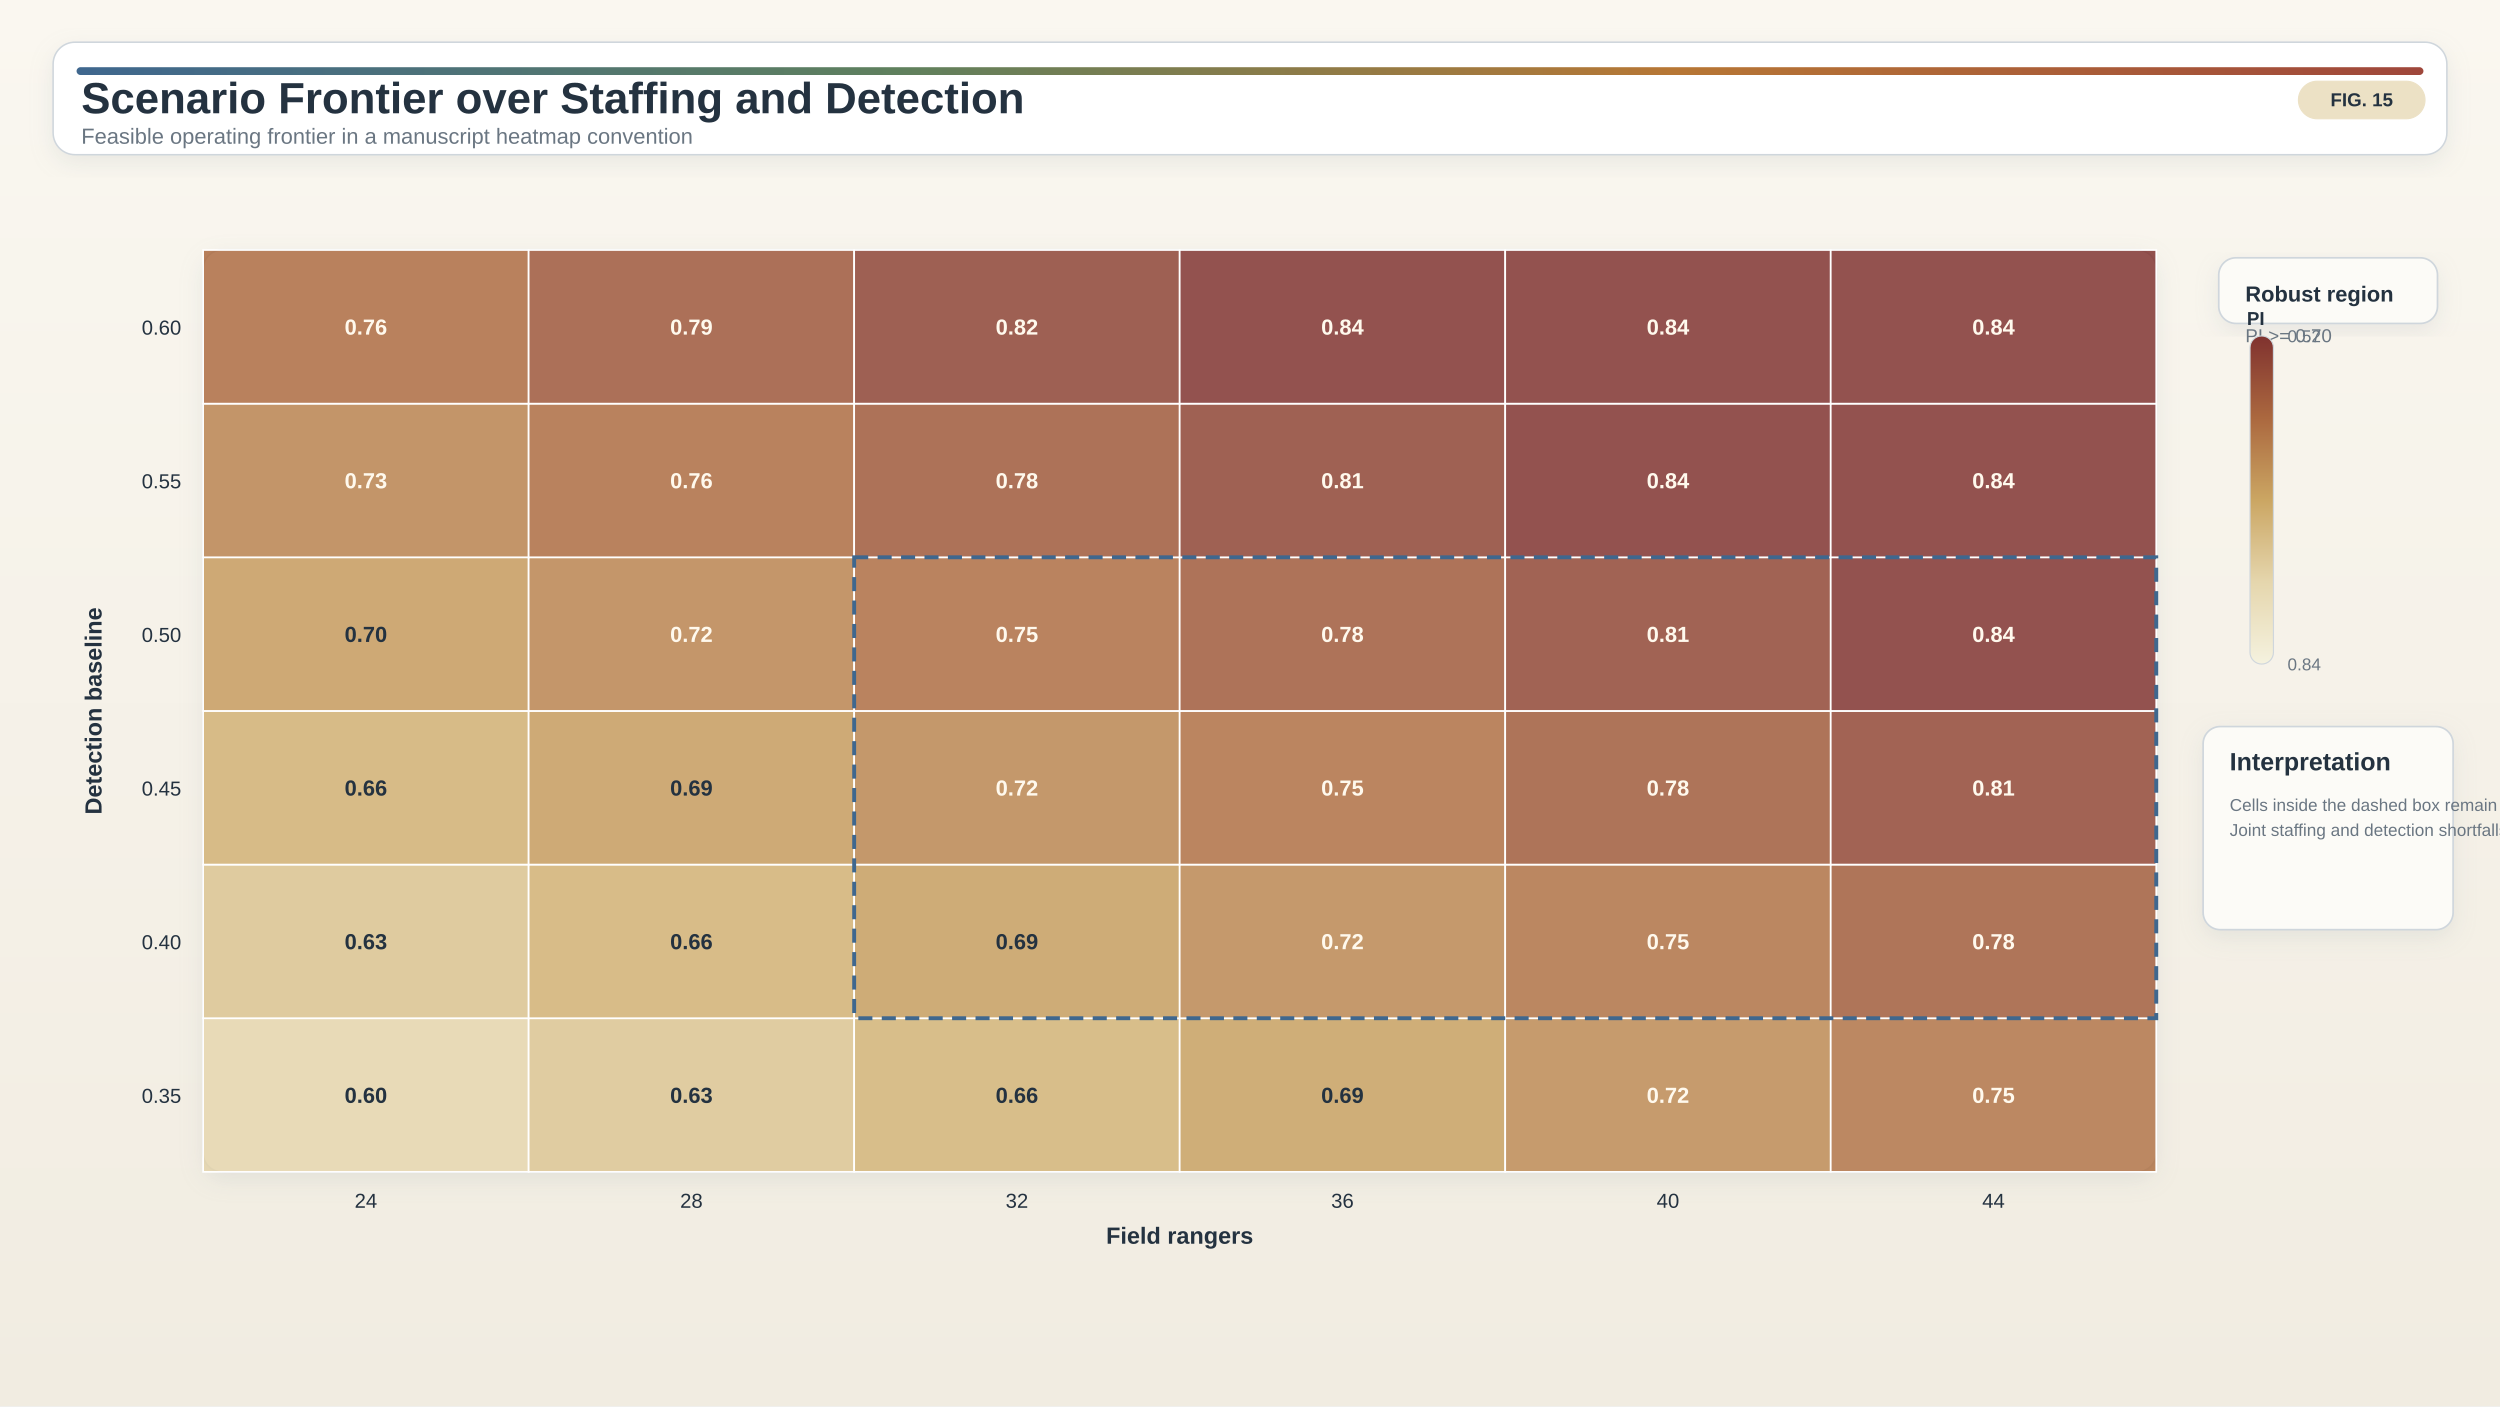
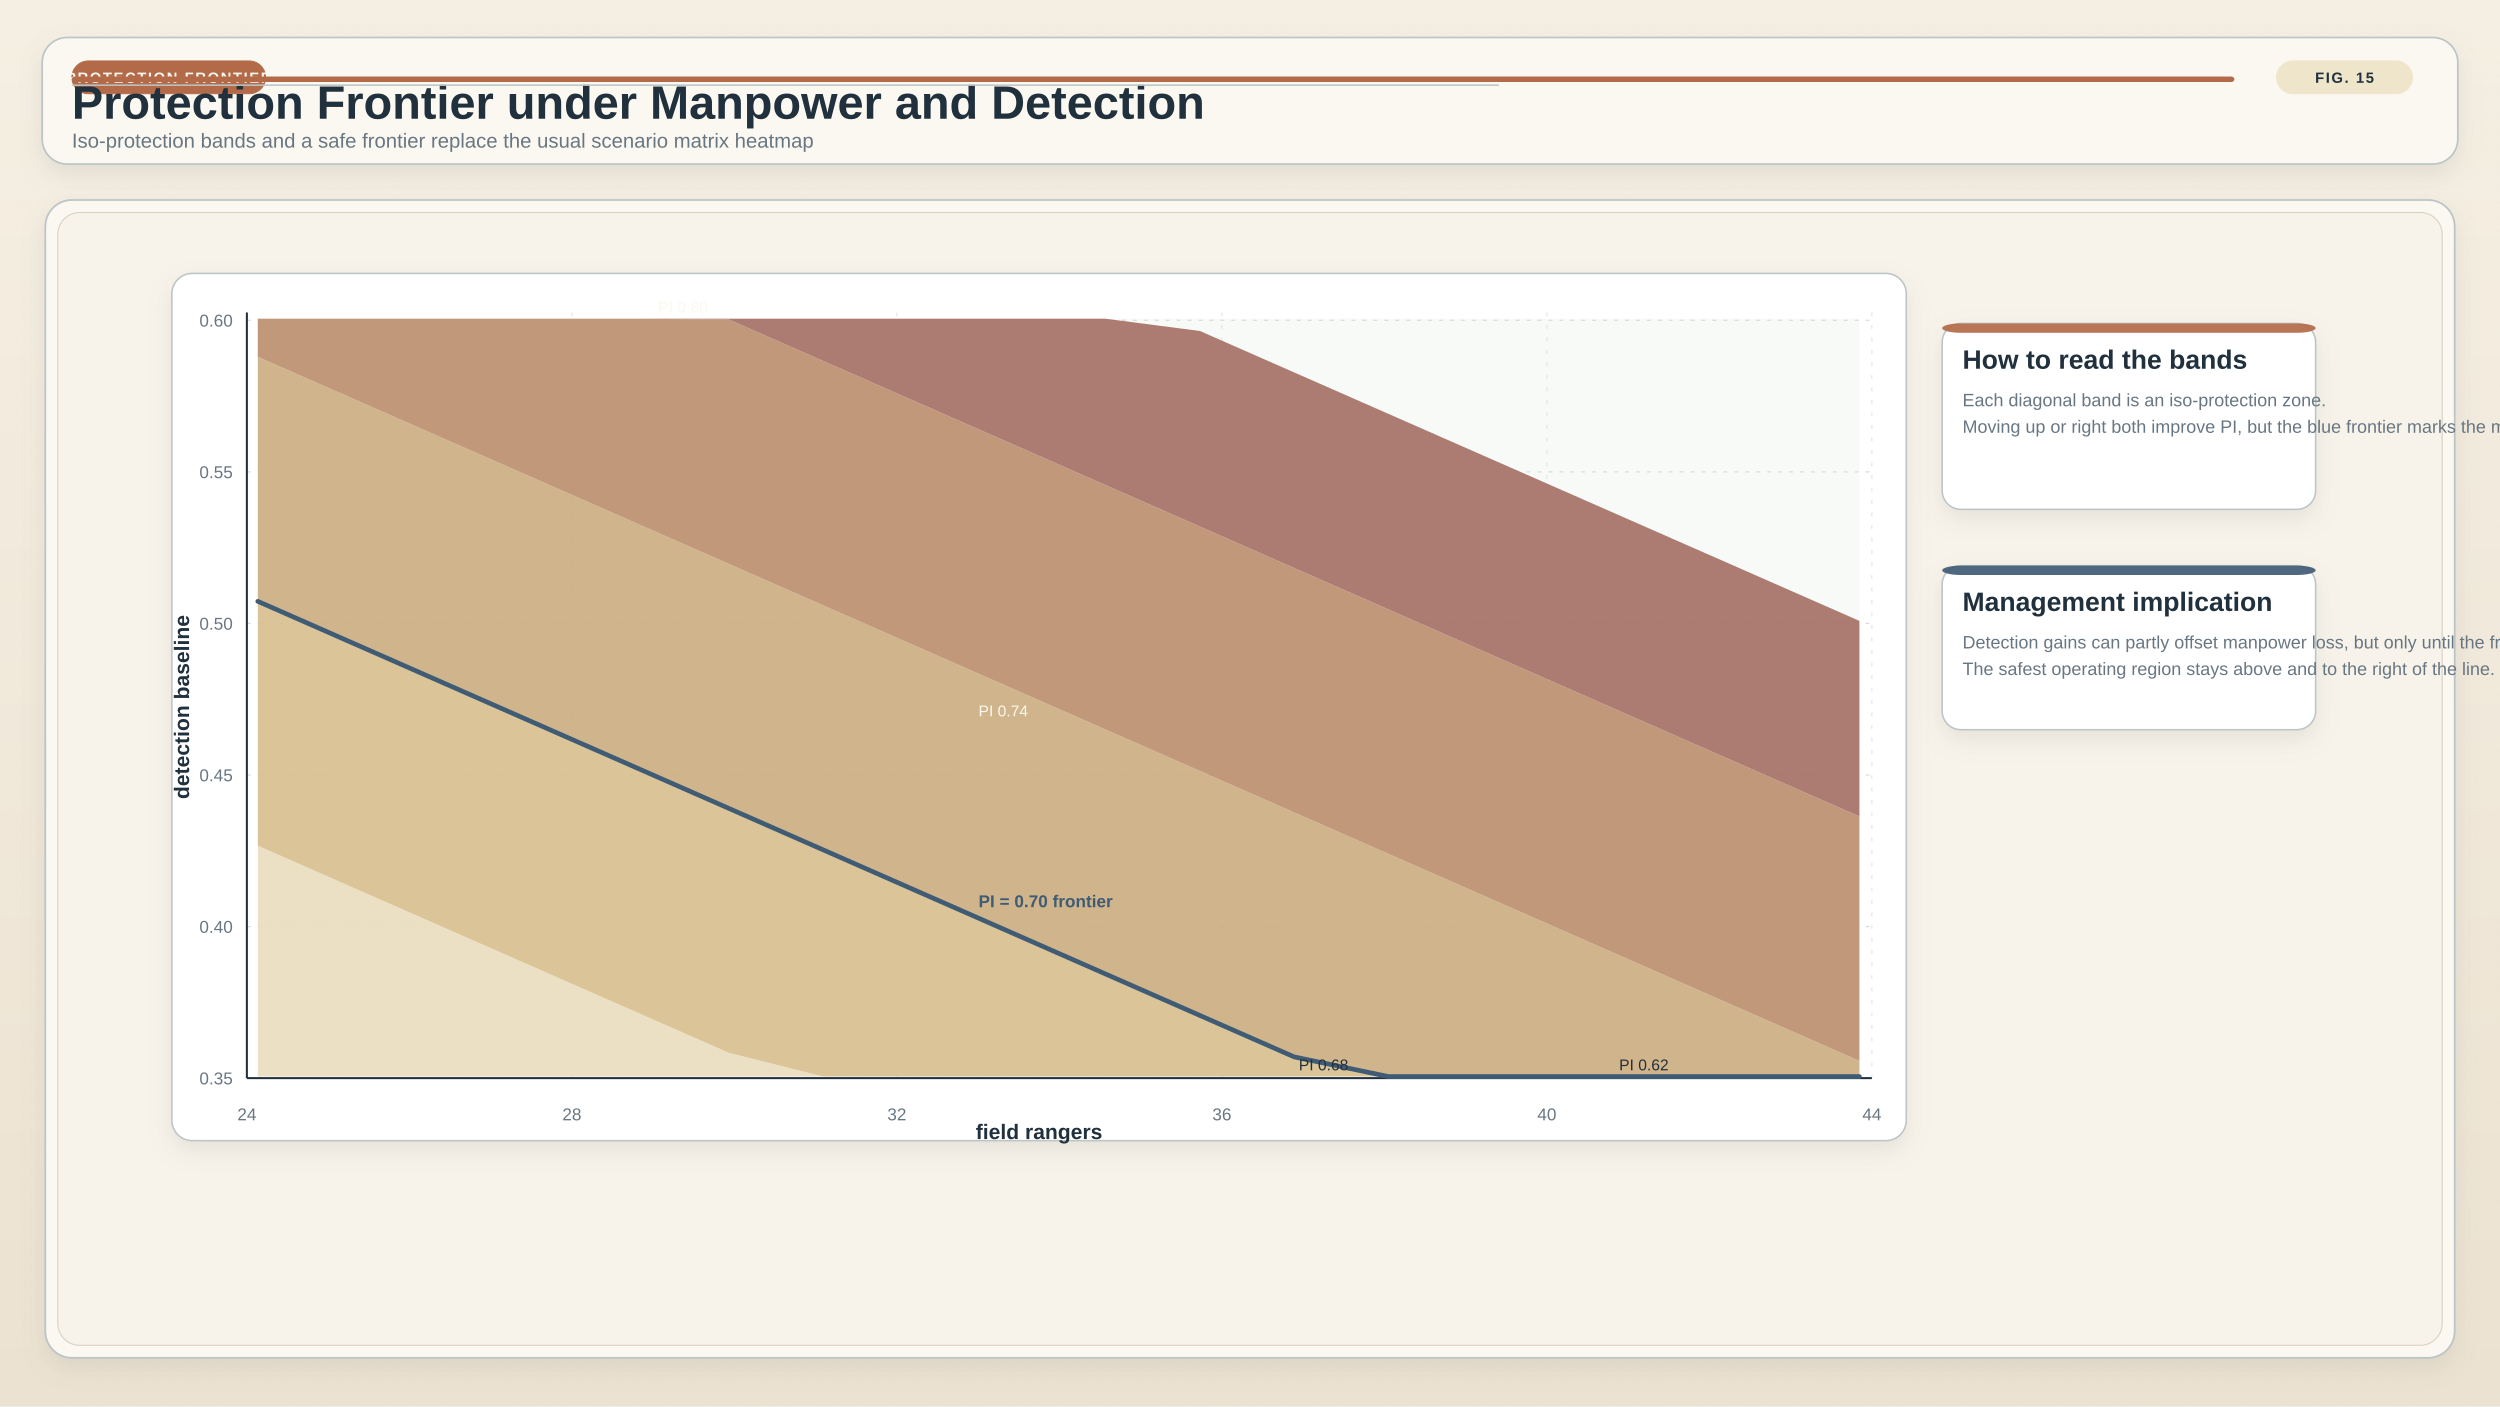
<svg xmlns="http://www.w3.org/2000/svg" viewBox="0 0 3200 1800" width="3200" height="1800">
  <defs>
-     <linearGradient id="paperBg" x1="0" y1="0" x2="0" y2="1">
-       <stop offset="0%" stop-color="#faf7f0" />
-       <stop offset="100%" stop-color="#f1ece1" />
+     <linearGradient id="pageBg" x1="0" y1="0" x2="0" y2="1">
+       <stop offset="0%" stop-color="#f5efe3" />
+       <stop offset="100%" stop-color="#ece2d1" />
    </linearGradient>
-     <linearGradient id="headerRule" x1="0" y1="0" x2="1" y2="0">
-       <stop offset="0%" stop-color="#3f678e" />
-       <stop offset="35%" stop-color="#5f805d" />
-       <stop offset="68%" stop-color="#b77735" />
-       <stop offset="100%" stop-color="#9f473b" />
-     </linearGradient>
+     <pattern id="paperGrain" width="18" height="18" patternUnits="userSpaceOnUse">
+       <circle cx="4" cy="5" r="0.9" fill="#d8d0c0" opacity="0.28" />
+       <circle cx="13" cy="8" r="0.7" fill="#cfc7b7" opacity="0.24" />
+       <circle cx="9" cy="14" r="0.8" fill="#d8d0c0" opacity="0.22" />
+     </pattern>
    <filter id="shadow" x="-20%" y="-20%" width="140%" height="140%">
-       <feDropShadow dx="0" dy="10" stdDeviation="14" flood-color="#a6afb7" flood-opacity="0.20" />
+       <feDropShadow dx="0" dy="12" stdDeviation="14" flood-color="#8c948f" flood-opacity="0.18" />
    </filter>
-     <clipPath id="parkClip" clipPathUnits="userSpaceOnUse">
-       <path d="M 285 500 L 530 420 L 1090 400 L 1670 410 L 2270 437 L 2800 469 L 2982 545 L 3000 795 L 2970 1185 L 2830 1350 L 2320 1389 L 1500 1415 L 830 1403 L 428 1337 L 290 1130 L 255 775 Z" />
-     </clipPath>
  </defs>
-   <rect x="0" y="0" width="3200" height="1800" fill="url(#paperBg)" />
-   <rect x="68" y="54" width="3064" height="144" rx="28" fill="#ffffff" stroke="#cfd6dc" stroke-width="2" filter="url(#shadow)" />
-   <rect x="98" y="86" width="3004" height="10" rx="5" fill="url(#headerRule)" />
-   <rect x="2942" y="104" width="162" height="48" rx="24" fill="#ece1c5" stroke="#ece1c5" stroke-width="1.5" />
-   <text x="3023" y="136" text-anchor="middle" font-family="Helvetica Neue, Arial, sans-serif" font-size="24" font-weight="700" fill="#243240">FIG. 15</text>
-   <text x="104" y="145" font-family="Helvetica Neue, Arial, sans-serif" font-size="56" font-weight="700" fill="#243240">Scenario Frontier over Staffing and Detection</text>
-   <text x="104" y="184" font-family="Helvetica Neue, Arial, sans-serif" font-size="28" fill="#6a7682">Feasible operating frontier in a manuscript heatmap convention</text>
-   <linearGradient id="grad_2880_430" x1="0" y1="1" x2="0" y2="0">
-     <stop offset="0%" stop-color="rgb(245,242,223)" />
-     <stop offset="25%" stop-color="rgb(229,214,173)" />
-     <stop offset="50%" stop-color="rgb(203,166,99)" />
-     <stop offset="75%" stop-color="rgb(171,104,63)" />
-     <stop offset="100%" stop-color="rgb(128,50,47)" />
-   </linearGradient>
-   <rect x="260" y="320" width="2500" height="1180" rx="24" fill="#ffffff" stroke="#cfd6dc" stroke-width="2.2" filter="url(#shadow)" />
-   <rect x="260" y="1303.333" width="416.667" height="196.667" fill="rgb(228,212,170)" fill-opacity="0.84" stroke="#ffffff" stroke-width="2.2" />
-   <text x="468.333" y="1411.667" text-anchor="middle" font-family="Helvetica Neue, Arial, sans-serif" font-size="28" font-weight="700" fill="#243240">0.60</text>
-   <rect x="676.667" y="1303.333" width="416.667" height="196.667" fill="rgb(219,195,144)" fill-opacity="0.84" stroke="#ffffff" stroke-width="2.2" />
-   <text x="885" y="1411.667" text-anchor="middle" font-family="Helvetica Neue, Arial, sans-serif" font-size="28" font-weight="700" fill="#243240">0.63</text>
-   <rect x="1093.333" y="1303.333" width="416.667" height="196.667" fill="rgb(209,178,117)" fill-opacity="0.84" stroke="#ffffff" stroke-width="2.2" />
-   <text x="1301.667" y="1411.667" text-anchor="middle" font-family="Helvetica Neue, Arial, sans-serif" font-size="28" font-weight="700" fill="#243240">0.66</text>
-   <rect x="1510" y="1303.333" width="416.667" height="196.667" fill="rgb(199,159,95)" fill-opacity="0.84" stroke="#ffffff" stroke-width="2.2" />
-   <text x="1718.333" y="1411.667" text-anchor="middle" font-family="Helvetica Neue, Arial, sans-serif" font-size="28" font-weight="700" fill="#243240">0.69</text>
-   <rect x="1926.667" y="1303.333" width="416.667" height="196.667" fill="rgb(188,137,82)" fill-opacity="0.84" stroke="#ffffff" stroke-width="2.2" />
-   <text x="2135" y="1411.667" text-anchor="middle" font-family="Helvetica Neue, Arial, sans-serif" font-size="28" font-weight="700" fill="#fff9ed">0.72</text>
-   <rect x="2343.333" y="1303.333" width="416.667" height="196.667" fill="rgb(176,114,69)" fill-opacity="0.84" stroke="#ffffff" stroke-width="2.2" />
-   <text x="2551.667" y="1411.667" text-anchor="middle" font-family="Helvetica Neue, Arial, sans-serif" font-size="28" font-weight="700" fill="#fff9ed">0.75</text>
-   <rect x="260" y="1106.667" width="416.667" height="196.667" fill="rgb(218,194,142)" fill-opacity="0.84" stroke="#ffffff" stroke-width="2.2" />
-   <text x="468.333" y="1215" text-anchor="middle" font-family="Helvetica Neue, Arial, sans-serif" font-size="28" font-weight="700" fill="#243240">0.63</text>
-   <rect x="676.667" y="1106.667" width="416.667" height="196.667" fill="rgb(209,176,115)" fill-opacity="0.84" stroke="#ffffff" stroke-width="2.2" />
-   <text x="885" y="1215" text-anchor="middle" font-family="Helvetica Neue, Arial, sans-serif" font-size="28" font-weight="700" fill="#243240">0.66</text>
-   <rect x="1093.333" y="1106.667" width="416.667" height="196.667" fill="rgb(198,157,94)" fill-opacity="0.84" stroke="#ffffff" stroke-width="2.2" />
-   <text x="1301.667" y="1215" text-anchor="middle" font-family="Helvetica Neue, Arial, sans-serif" font-size="28" font-weight="700" fill="#243240">0.69</text>
-   <rect x="1510" y="1106.667" width="416.667" height="196.667" fill="rgb(187,135,81)" fill-opacity="0.84" stroke="#ffffff" stroke-width="2.2" />
-   <text x="1718.333" y="1215" text-anchor="middle" font-family="Helvetica Neue, Arial, sans-serif" font-size="28" font-weight="700" fill="#fff9ed">0.72</text>
-   <rect x="1926.667" y="1106.667" width="416.667" height="196.667" fill="rgb(175,113,68)" fill-opacity="0.84" stroke="#ffffff" stroke-width="2.2" />
-   <text x="2135" y="1215" text-anchor="middle" font-family="Helvetica Neue, Arial, sans-serif" font-size="28" font-weight="700" fill="#fff9ed">0.75</text>
-   <rect x="2343.333" y="1106.667" width="416.667" height="196.667" fill="rgb(161,92,59)" fill-opacity="0.84" stroke="#ffffff" stroke-width="2.2" />
-   <text x="2551.667" y="1215" text-anchor="middle" font-family="Helvetica Neue, Arial, sans-serif" font-size="28" font-weight="700" fill="#fff9ed">0.78</text>
-   <rect x="260" y="910" width="416.667" height="196.667" fill="rgb(208,175,113)" fill-opacity="0.84" stroke="#ffffff" stroke-width="2.2" />
-   <text x="468.333" y="1018.333" text-anchor="middle" font-family="Helvetica Neue, Arial, sans-serif" font-size="28" font-weight="700" fill="#243240">0.66</text>
-   <rect x="676.667" y="910" width="416.667" height="196.667" fill="rgb(198,155,93)" fill-opacity="0.84" stroke="#ffffff" stroke-width="2.2" />
-   <text x="885" y="1018.333" text-anchor="middle" font-family="Helvetica Neue, Arial, sans-serif" font-size="28" font-weight="700" fill="#243240">0.69</text>
-   <rect x="1093.333" y="910" width="416.667" height="196.667" fill="rgb(186,133,80)" fill-opacity="0.84" stroke="#ffffff" stroke-width="2.2" />
-   <text x="1301.667" y="1018.333" text-anchor="middle" font-family="Helvetica Neue, Arial, sans-serif" font-size="28" font-weight="700" fill="#fff9ed">0.72</text>
-   <rect x="1510" y="910" width="416.667" height="196.667" fill="rgb(175,111,67)" fill-opacity="0.84" stroke="#ffffff" stroke-width="2.2" />
-   <text x="1718.333" y="1018.333" text-anchor="middle" font-family="Helvetica Neue, Arial, sans-serif" font-size="28" font-weight="700" fill="#fff9ed">0.75</text>
-   <rect x="1926.667" y="910" width="416.667" height="196.667" fill="rgb(160,91,59)" fill-opacity="0.84" stroke="#ffffff" stroke-width="2.2" />
-   <text x="2135" y="1018.333" text-anchor="middle" font-family="Helvetica Neue, Arial, sans-serif" font-size="28" font-weight="700" fill="#fff9ed">0.78</text>
-   <rect x="2343.333" y="910" width="416.667" height="196.667" fill="rgb(145,71,53)" fill-opacity="0.84" stroke="#ffffff" stroke-width="2.2" />
-   <text x="2551.667" y="1018.333" text-anchor="middle" font-family="Helvetica Neue, Arial, sans-serif" font-size="28" font-weight="700" fill="#fff9ed">0.81</text>
-   <rect x="260" y="713.333" width="416.667" height="196.667" fill="rgb(197,154,92)" fill-opacity="0.84" stroke="#ffffff" stroke-width="2.2" />
-   <text x="468.333" y="821.667" text-anchor="middle" font-family="Helvetica Neue, Arial, sans-serif" font-size="28" font-weight="700" fill="#243240">0.70</text>
-   <rect x="676.667" y="713.333" width="416.667" height="196.667" fill="rgb(185,131,79)" fill-opacity="0.84" stroke="#ffffff" stroke-width="2.2" />
-   <text x="885" y="821.667" text-anchor="middle" font-family="Helvetica Neue, Arial, sans-serif" font-size="28" font-weight="700" fill="#fff9ed">0.72</text>
-   <rect x="1093.333" y="713.333" width="416.667" height="196.667" fill="rgb(174,109,66)" fill-opacity="0.84" stroke="#ffffff" stroke-width="2.2" />
-   <text x="1301.667" y="821.667" text-anchor="middle" font-family="Helvetica Neue, Arial, sans-serif" font-size="28" font-weight="700" fill="#fff9ed">0.75</text>
-   <rect x="1510" y="713.333" width="416.667" height="196.667" fill="rgb(159,89,59)" fill-opacity="0.84" stroke="#ffffff" stroke-width="2.2" />
-   <text x="1718.333" y="821.667" text-anchor="middle" font-family="Helvetica Neue, Arial, sans-serif" font-size="28" font-weight="700" fill="#fff9ed">0.78</text>
-   <rect x="1926.667" y="713.333" width="416.667" height="196.667" fill="rgb(144,70,53)" fill-opacity="0.84" stroke="#ffffff" stroke-width="2.2" />
-   <text x="2135" y="821.667" text-anchor="middle" font-family="Helvetica Neue, Arial, sans-serif" font-size="28" font-weight="700" fill="#fff9ed">0.81</text>
-   <rect x="2343.333" y="713.333" width="416.667" height="196.667" fill="rgb(128,50,47)" fill-opacity="0.84" stroke="#ffffff" stroke-width="2.2" />
-   <text x="2551.667" y="821.667" text-anchor="middle" font-family="Helvetica Neue, Arial, sans-serif" font-size="28" font-weight="700" fill="#fff9ed">0.84</text>
-   <rect x="260" y="516.667" width="416.667" height="196.667" fill="rgb(184,130,78)" fill-opacity="0.84" stroke="#ffffff" stroke-width="2.2" />
-   <text x="468.333" y="625" text-anchor="middle" font-family="Helvetica Neue, Arial, sans-serif" font-size="28" font-weight="700" fill="#fff9ed">0.73</text>
-   <rect x="676.667" y="516.667" width="416.667" height="196.667" fill="rgb(173,107,65)" fill-opacity="0.84" stroke="#ffffff" stroke-width="2.2" />
-   <text x="885" y="625" text-anchor="middle" font-family="Helvetica Neue, Arial, sans-serif" font-size="28" font-weight="700" fill="#fff9ed">0.76</text>
-   <rect x="1093.333" y="516.667" width="416.667" height="196.667" fill="rgb(158,88,58)" fill-opacity="0.84" stroke="#ffffff" stroke-width="2.2" />
-   <text x="1301.667" y="625" text-anchor="middle" font-family="Helvetica Neue, Arial, sans-serif" font-size="28" font-weight="700" fill="#fff9ed">0.78</text>
-   <rect x="1510" y="516.667" width="416.667" height="196.667" fill="rgb(142,68,52)" fill-opacity="0.84" stroke="#ffffff" stroke-width="2.2" />
-   <text x="1718.333" y="625" text-anchor="middle" font-family="Helvetica Neue, Arial, sans-serif" font-size="28" font-weight="700" fill="#fff9ed">0.81</text>
-   <rect x="1926.667" y="516.667" width="416.667" height="196.667" fill="rgb(128,50,47)" fill-opacity="0.84" stroke="#ffffff" stroke-width="2.2" />
-   <text x="2135" y="625" text-anchor="middle" font-family="Helvetica Neue, Arial, sans-serif" font-size="28" font-weight="700" fill="#fff9ed">0.84</text>
-   <rect x="2343.333" y="516.667" width="416.667" height="196.667" fill="rgb(128,50,47)" fill-opacity="0.84" stroke="#ffffff" stroke-width="2.2" />
-   <text x="2551.667" y="625" text-anchor="middle" font-family="Helvetica Neue, Arial, sans-serif" font-size="28" font-weight="700" fill="#fff9ed">0.84</text>
-   <rect x="260" y="320" width="416.667" height="196.667" fill="rgb(172,106,64)" fill-opacity="0.84" stroke="#ffffff" stroke-width="2.2" />
-   <text x="468.333" y="428.333" text-anchor="middle" font-family="Helvetica Neue, Arial, sans-serif" font-size="28" font-weight="700" fill="#fff9ed">0.76</text>
-   <rect x="676.667" y="320" width="416.667" height="196.667" fill="rgb(157,86,58)" fill-opacity="0.84" stroke="#ffffff" stroke-width="2.2" />
-   <text x="885" y="428.333" text-anchor="middle" font-family="Helvetica Neue, Arial, sans-serif" font-size="28" font-weight="700" fill="#fff9ed">0.79</text>
-   <rect x="1093.333" y="320" width="416.667" height="196.667" fill="rgb(141,67,52)" fill-opacity="0.84" stroke="#ffffff" stroke-width="2.2" />
-   <text x="1301.667" y="428.333" text-anchor="middle" font-family="Helvetica Neue, Arial, sans-serif" font-size="28" font-weight="700" fill="#fff9ed">0.82</text>
-   <rect x="1510" y="320" width="416.667" height="196.667" fill="rgb(128,50,47)" fill-opacity="0.84" stroke="#ffffff" stroke-width="2.2" />
-   <text x="1718.333" y="428.333" text-anchor="middle" font-family="Helvetica Neue, Arial, sans-serif" font-size="28" font-weight="700" fill="#fff9ed">0.84</text>
-   <rect x="1926.667" y="320" width="416.667" height="196.667" fill="rgb(128,50,47)" fill-opacity="0.84" stroke="#ffffff" stroke-width="2.2" />
-   <text x="2135" y="428.333" text-anchor="middle" font-family="Helvetica Neue, Arial, sans-serif" font-size="28" font-weight="700" fill="#fff9ed">0.84</text>
-   <rect x="2343.333" y="320" width="416.667" height="196.667" fill="rgb(128,50,47)" fill-opacity="0.84" stroke="#ffffff" stroke-width="2.2" />
-   <text x="2551.667" y="428.333" text-anchor="middle" font-family="Helvetica Neue, Arial, sans-serif" font-size="28" font-weight="700" fill="#fff9ed">0.84</text>
-   <text x="468.333" y="1546" text-anchor="middle" font-family="Helvetica Neue, Arial, sans-serif" font-size="26" fill="#243240">24</text>
-   <text x="885" y="1546" text-anchor="middle" font-family="Helvetica Neue, Arial, sans-serif" font-size="26" fill="#243240">28</text>
-   <text x="1301.667" y="1546" text-anchor="middle" font-family="Helvetica Neue, Arial, sans-serif" font-size="26" fill="#243240">32</text>
-   <text x="1718.333" y="1546" text-anchor="middle" font-family="Helvetica Neue, Arial, sans-serif" font-size="26" fill="#243240">36</text>
-   <text x="2135" y="1546" text-anchor="middle" font-family="Helvetica Neue, Arial, sans-serif" font-size="26" fill="#243240">40</text>
-   <text x="2551.667" y="1546" text-anchor="middle" font-family="Helvetica Neue, Arial, sans-serif" font-size="26" fill="#243240">44</text>
-   <text x="232" y="1411.667" text-anchor="end" font-family="Helvetica Neue, Arial, sans-serif" font-size="26" fill="#243240">0.35</text>
-   <text x="232" y="1215" text-anchor="end" font-family="Helvetica Neue, Arial, sans-serif" font-size="26" fill="#243240">0.40</text>
-   <text x="232" y="1018.333" text-anchor="end" font-family="Helvetica Neue, Arial, sans-serif" font-size="26" fill="#243240">0.45</text>
-   <text x="232" y="821.667" text-anchor="end" font-family="Helvetica Neue, Arial, sans-serif" font-size="26" fill="#243240">0.50</text>
-   <text x="232" y="625" text-anchor="end" font-family="Helvetica Neue, Arial, sans-serif" font-size="26" fill="#243240">0.55</text>
-   <text x="232" y="428.333" text-anchor="end" font-family="Helvetica Neue, Arial, sans-serif" font-size="26" fill="#243240">0.60</text>
-   <text x="1510" y="1592" text-anchor="middle" font-family="Helvetica Neue, Arial, sans-serif" font-size="30" font-weight="700" fill="#243240">Field rangers</text>
-   <text x="130" y="910" transform="rotate(-90 130 910)" text-anchor="middle" font-family="Helvetica Neue, Arial, sans-serif" font-size="30" font-weight="700" fill="#243240">Detection baseline</text>
-   <rect x="1093.333" y="713.333" width="1666.667" height="590" fill="none" stroke="#3f678e" stroke-width="5" stroke-dasharray="18 12" />
-   <rect x="2840" y="330" width="280" height="84" rx="22" fill="#fcfbf7" stroke="#cfd6dc" stroke-width="2.2" filter="url(#shadow)" />
-   <text x="2874" y="386" font-family="Helvetica Neue, Arial, sans-serif" font-size="28" font-weight="700" fill="#243240">Robust region</text>
-   <text x="2874" y="438" font-family="Helvetica Neue, Arial, sans-serif" font-size="24" fill="#6a7682">PI &gt;= 0.70</text>
-   <rect x="2820" y="930" width="320" height="260" rx="22" fill="#fcfbf7" stroke="#cfd6dc" stroke-width="2.2" filter="url(#shadow)" />
-   <text x="2854" y="986" font-family="Helvetica Neue, Arial, sans-serif" font-size="32" font-weight="700" fill="#243240">Interpretation</text>
-   <text x="2854" y="1038" font-family="Helvetica Neue, Arial, sans-serif" font-size="22" fill="#6a7682">Cells inside the dashed box remain inside the safe operating region</text>
-   <text x="2854" y="1070" font-family="Helvetica Neue, Arial, sans-serif" font-size="22" fill="#6a7682">Joint staffing and detection shortfalls push the system outside that box</text>
-   <rect x="2880" y="430" width="30" height="420" rx="15" fill="url(#grad_2880_430)" stroke="#cfd6dc" stroke-width="1.5" />
-   <text x="2876" y="416" font-family="Helvetica Neue, Arial, sans-serif" font-size="24" font-weight="700" fill="#243240">PI</text>
-   <text x="2928" y="858" font-family="Helvetica Neue, Arial, sans-serif" font-size="22" fill="#6a7682">0.84</text>
-   <text x="2928" y="753" font-family="Helvetica Neue, Arial, sans-serif" font-size="22" fill="#6a7682" />
-   <text x="2928" y="648" font-family="Helvetica Neue, Arial, sans-serif" font-size="22" fill="#6a7682" />
-   <text x="2928" y="543" font-family="Helvetica Neue, Arial, sans-serif" font-size="22" fill="#6a7682" />
-   <text x="2928" y="438" font-family="Helvetica Neue, Arial, sans-serif" font-size="22" fill="#6a7682">0.52</text>
+   <rect x="0" y="0" width="3200" height="1800" fill="url(#pageBg)" />
+   <rect x="0" y="0" width="3200" height="1800" fill="url(#paperGrain)" opacity="0.44" />
+   <rect x="54" y="48" width="3092" height="162" rx="32" fill="#fbf8f1" stroke="#bcc4c5" stroke-width="2.2" filter="url(#shadow)" />
+   <rect x="92" y="78" width="248" height="42" rx="21" fill="#b26a48" stroke="#b26a48" stroke-width="1.2" />
+   <text x="216" y="106" text-anchor="middle" font-family="Helvetica Neue, Arial, sans-serif" font-size="19" font-weight="700" letter-spacing="2" fill="#fbf8f1">PROTECTION FRONTIER</text>
+   <rect x="2914" y="78" width="174" height="42" rx="21" fill="#efe5cb" stroke="#efe5cb" stroke-width="1.2" />
+   <text x="3001" y="106" text-anchor="middle" font-family="Helvetica Neue, Arial, sans-serif" font-size="19" font-weight="700" letter-spacing="2" fill="#20303d">FIG. 15</text>
+   <text x="92" y="152" font-family="Helvetica Neue, Arial, sans-serif" font-size="60" font-weight="700" fill="#20303d">Protection Frontier under Manpower and Detection</text>
+   <text x="92" y="189" font-family="Helvetica Neue, Arial, sans-serif" font-size="26" fill="#687682">Iso-protection bands and a safe frontier replace the usual scenario matrix heatmap</text>
+   <rect x="92" y="98" width="2768" height="7" rx="4" fill="#b26a48" />
+   <rect x="92" y="108" width="1826.88" height="2" rx="1" fill="#bcc4c5" />
+   <rect x="58" y="256" width="3084" height="1482" rx="34" fill="#fbf8f1" stroke="#bcc4c5" stroke-width="2.3" filter="url(#shadow)" />
+   <rect x="74" y="272" width="3052" height="1450" rx="28" fill="#f8f3ea" stroke="#dad3c4" stroke-width="1.5" />
+   <rect x="220" y="350" width="2220" height="1110" rx="26" fill="#ffffff" stroke="#bcc4c5" stroke-width="2" filter="url(#shadow)" />
+   <line x1="316" y1="1380" x2="2396" y2="1380" stroke="#d9dedf" stroke-width="1.7" stroke-dasharray="5 9" />
+   <text x="298" y="1388" text-anchor="end" font-family="Helvetica Neue, Arial, sans-serif" font-size="22" fill="#687682">0.35</text>
+   <line x1="316" y1="1186" x2="2396" y2="1186" stroke="#d9dedf" stroke-width="1.7" stroke-dasharray="5 9" />
+   <text x="298" y="1194" text-anchor="end" font-family="Helvetica Neue, Arial, sans-serif" font-size="22" fill="#687682">0.40</text>
+   <line x1="316" y1="992" x2="2396" y2="992" stroke="#d9dedf" stroke-width="1.7" stroke-dasharray="5 9" />
+   <text x="298" y="1000" text-anchor="end" font-family="Helvetica Neue, Arial, sans-serif" font-size="22" fill="#687682">0.45</text>
+   <line x1="316" y1="798" x2="2396" y2="798" stroke="#d9dedf" stroke-width="1.7" stroke-dasharray="5 9" />
+   <text x="298" y="806" text-anchor="end" font-family="Helvetica Neue, Arial, sans-serif" font-size="22" fill="#687682">0.50</text>
+   <line x1="316" y1="604" x2="2396" y2="604" stroke="#d9dedf" stroke-width="1.7" stroke-dasharray="5 9" />
+   <text x="298" y="612" text-anchor="end" font-family="Helvetica Neue, Arial, sans-serif" font-size="22" fill="#687682">0.55</text>
+   <line x1="316" y1="410" x2="2396" y2="410" stroke="#d9dedf" stroke-width="1.7" stroke-dasharray="5 9" />
+   <text x="298" y="418" text-anchor="end" font-family="Helvetica Neue, Arial, sans-serif" font-size="22" fill="#687682">0.60</text>
+   <line x1="316" y1="400" x2="316" y2="1380" stroke="#e2e5e6" stroke-width="1.5" stroke-dasharray="5 11" />
+   <text x="316" y="1434" text-anchor="middle" font-family="Helvetica Neue, Arial, sans-serif" font-size="22" fill="#687682">24</text>
+   <line x1="732" y1="400" x2="732" y2="1380" stroke="#e2e5e6" stroke-width="1.5" stroke-dasharray="5 11" />
+   <text x="732" y="1434" text-anchor="middle" font-family="Helvetica Neue, Arial, sans-serif" font-size="22" fill="#687682">28</text>
+   <line x1="1148" y1="400" x2="1148" y2="1380" stroke="#e2e5e6" stroke-width="1.5" stroke-dasharray="5 11" />
+   <text x="1148" y="1434" text-anchor="middle" font-family="Helvetica Neue, Arial, sans-serif" font-size="22" fill="#687682">32</text>
+   <line x1="1564" y1="400" x2="1564" y2="1380" stroke="#e2e5e6" stroke-width="1.5" stroke-dasharray="5 11" />
+   <text x="1564" y="1434" text-anchor="middle" font-family="Helvetica Neue, Arial, sans-serif" font-size="22" fill="#687682">36</text>
+   <line x1="1980" y1="400" x2="1980" y2="1380" stroke="#e2e5e6" stroke-width="1.5" stroke-dasharray="5 11" />
+   <text x="1980" y="1434" text-anchor="middle" font-family="Helvetica Neue, Arial, sans-serif" font-size="22" fill="#687682">40</text>
+   <line x1="2396" y1="400" x2="2396" y2="1380" stroke="#e2e5e6" stroke-width="1.5" stroke-dasharray="5 11" />
+   <text x="2396" y="1434" text-anchor="middle" font-family="Helvetica Neue, Arial, sans-serif" font-size="22" fill="#687682">44</text>
+   <line x1="316" y1="1380" x2="2396" y2="1380" stroke="#20303d" stroke-width="2.6" />
+   <line x1="316" y1="400" x2="316" y2="1380" stroke="#20303d" stroke-width="2.6" />
+   <text x="1330" y="1458" text-anchor="middle" font-family="Helvetica Neue, Arial, sans-serif" font-size="27" font-weight="700" fill="#20303d">field rangers</text>
+   <text x="242" y="905" transform="rotate(-90 242 905)" text-anchor="middle" font-family="Helvetica Neue, Arial, sans-serif" font-size="27" font-weight="700" fill="#20303d">detection baseline</text>
+   <path d="M 330 1082.619 L 450.588 1135.629 L 571.176 1188.638 L 691.765 1241.648 L 812.353 1294.657 L 932.941 1347.667 L 1053.529 1378 L 1174.118 1378 L 1294.706 1378 L 1415.294 1378 L 1535.882 1378 L 1656.471 1378 L 1777.059 1378 L 1897.647 1378 L 2018.235 1378 L 2138.824 1378 L 2259.412 1378 L 2380 1378 L 2380 1378 L 2259.412 1378 L 2138.824 1378 L 2018.235 1378 L 1897.647 1378 L 1777.059 1378 L 1656.471 1378 L 1535.882 1378 L 1415.294 1378 L 1294.706 1378 L 1174.118 1378 L 1053.529 1378 L 932.941 1378 L 812.353 1378 L 691.765 1378 L 571.176 1378 L 450.588 1378 L 330 1378 Z" fill="#e9ddbf" opacity="0.92" stroke="none" />
+   <path d="M 330 769.716 L 450.588 822.726 L 571.176 875.735 L 691.765 928.745 L 812.353 981.754 L 932.941 1034.764 L 1053.529 1087.773 L 1174.118 1140.783 L 1294.706 1193.792 L 1415.294 1246.802 L 1535.882 1299.811 L 1656.471 1352.82 L 1777.059 1378 L 1897.647 1378 L 2018.235 1378 L 2138.824 1378 L 2259.412 1378 L 2380 1378 L 2380 1378 L 2259.412 1378 L 2138.824 1378 L 2018.235 1378 L 1897.647 1378 L 1777.059 1378 L 1656.471 1378 L 1535.882 1378 L 1415.294 1378 L 1294.706 1378 L 1174.118 1378 L 1053.529 1378 L 932.941 1347.667 L 812.353 1294.657 L 691.765 1241.648 L 571.176 1188.638 L 450.588 1135.629 L 330 1082.619 Z" fill="#d8c08f" opacity="0.92" stroke="none" />
+   <path d="M 330 456.813 L 450.588 509.822 L 571.176 562.832 L 691.765 615.841 L 812.353 668.851 L 932.941 721.86 L 1053.529 774.87 L 1174.118 827.879 L 1294.706 880.889 L 1415.294 933.898 L 1535.882 986.908 L 1656.471 1039.917 L 1777.059 1092.927 L 1897.647 1145.936 L 2018.235 1198.946 L 2138.824 1251.955 L 2259.412 1304.965 L 2380 1357.974 L 2380 1378 L 2259.412 1378 L 2138.824 1378 L 2018.235 1378 L 1897.647 1378 L 1777.059 1378 L 1656.471 1352.82 L 1535.882 1299.811 L 1415.294 1246.802 L 1294.706 1193.792 L 1174.118 1140.783 L 1053.529 1087.773 L 932.941 1034.764 L 812.353 981.754 L 691.765 928.745 L 571.176 875.735 L 450.588 822.726 L 330 769.716 Z" fill="#caa06d" opacity="0.92" stroke="none" />
+   <path d="M 330 408 L 450.588 408 L 571.176 408 L 691.765 408 L 812.353 408 L 932.941 408.957 L 1053.529 461.967 L 1174.118 514.976 L 1294.706 567.986 L 1415.294 620.995 L 1535.882 674.005 L 1656.471 727.014 L 1777.059 780.024 L 1897.647 833.033 L 2018.235 886.043 L 2138.824 939.052 L 2259.412 992.061 L 2380 1045.071 L 2380 1357.974 L 2259.412 1304.965 L 2138.824 1251.955 L 2018.235 1198.946 L 1897.647 1145.936 L 1777.059 1092.927 L 1656.471 1039.917 L 1535.882 986.908 L 1415.294 933.898 L 1294.706 880.889 L 1174.118 827.879 L 1053.529 774.87 L 932.941 721.86 L 812.353 668.851 L 691.765 615.841 L 571.176 562.832 L 450.588 509.822 L 330 456.813 Z" fill="#b77a57" opacity="0.92" stroke="none" />
+   <path d="M 330 408 L 450.588 408 L 571.176 408 L 691.765 408 L 812.353 408 L 932.941 408 L 1053.529 408 L 1174.118 408 L 1294.706 408 L 1415.294 408 L 1535.882 423.682 L 1656.471 476.691 L 1777.059 529.701 L 1897.647 582.71 L 2018.235 635.72 L 2138.824 688.729 L 2259.412 741.739 L 2380 794.748 L 2380 1045.071 L 2259.412 992.061 L 2138.824 939.052 L 2018.235 886.043 L 1897.647 833.033 L 1777.059 780.024 L 1656.471 727.014 L 1535.882 674.005 L 1415.294 620.995 L 1294.706 567.986 L 1174.118 514.976 L 1053.529 461.967 L 932.941 408.957 L 812.353 408 L 691.765 408 L 571.176 408 L 450.588 408 L 330 408 Z" fill="#99524a" opacity="0.92" stroke="none" />
+   <path d="M 330 769.716 L 450.588 822.726 L 571.176 875.735 L 691.765 928.745 L 812.353 981.754 L 932.941 1034.764 L 1053.529 1087.773 L 1174.118 1140.783 L 1294.706 1193.792 L 1415.294 1246.802 L 1535.882 1299.811 L 1656.471 1352.82 L 1777.059 1378 L 1897.647 1378 L 2018.235 1378 L 2138.824 1378 L 2259.412 1378 L 2380 1378 L 2380 408 L 330 408 Z" fill="#d9e6d7" opacity="0.20" />
+   <path d="M 330 769.716 L 450.588 822.726 L 571.176 875.735 L 691.765 928.745 L 812.353 981.754 L 932.941 1034.764 L 1053.529 1087.773 L 1174.118 1140.783 L 1294.706 1193.792 L 1415.294 1246.802 L 1535.882 1299.811 L 1656.471 1352.82 L 1777.059 1378 L 1897.647 1378 L 2018.235 1378 L 2138.824 1378 L 2259.412 1378 L 2380 1378" fill="none" stroke="#405b74" stroke-width="6" stroke-linecap="round" />
+   <text x="1252.5" y="1161.239" font-family="Helvetica Neue, Arial, sans-serif" font-size="22" font-weight="700" fill="#405b74">PI = 0.70 frontier</text>
+   <text x="2072.5" y="1370" font-family="Helvetica Neue, Arial, sans-serif" font-size="20" fill="#20303d">PI 0.62</text>
+   <text x="1662.5" y="1370" font-family="Helvetica Neue, Arial, sans-serif" font-size="20" fill="#20303d">PI 0.68</text>
+   <text x="1252.5" y="916.916" font-family="Helvetica Neue, Arial, sans-serif" font-size="20" fill="#fbf8f1">PI 0.74</text>
+   <text x="842.5" y="400" font-family="Helvetica Neue, Arial, sans-serif" font-size="20" fill="#fbf8f1">PI 0.80</text>
+   <rect x="2486" y="414" width="478" height="238" rx="24" fill="#ffffff" stroke="#bcc4c5" stroke-width="2" filter="url(#shadow)" />
+   <rect x="2486" y="414" width="478" height="12" rx="24" fill="#b26a48" opacity="0.92" />
+   <text x="2512" y="472" font-family="Helvetica Neue, Arial, sans-serif" font-size="34" font-weight="700" fill="#20303d">How to read the bands</text>
+   <text x="2512" y="520" font-family="Helvetica Neue, Arial, sans-serif" font-size="23" fill="#687682">Each diagonal band is an iso-protection zone.</text>
+   <text x="2512" y="554" font-family="Helvetica Neue, Arial, sans-serif" font-size="23" fill="#687682">Moving up or right both improve PI, but the blue frontier marks the minimum safe region.</text>
+   <rect x="2486" y="724" width="478" height="210" rx="24" fill="#ffffff" stroke="#bcc4c5" stroke-width="2" filter="url(#shadow)" />
+   <rect x="2486" y="724" width="478" height="12" rx="24" fill="#405b74" opacity="0.92" />
+   <text x="2512" y="782" font-family="Helvetica Neue, Arial, sans-serif" font-size="34" font-weight="700" fill="#20303d">Management implication</text>
+   <text x="2512" y="830" font-family="Helvetica Neue, Arial, sans-serif" font-size="23" fill="#687682">Detection gains can partly offset manpower loss, but only until the frontier is crossed.</text>
+   <text x="2512" y="864" font-family="Helvetica Neue, Arial, sans-serif" font-size="23" fill="#687682">The safest operating region stays above and to the right of the line.</text>
</svg>
